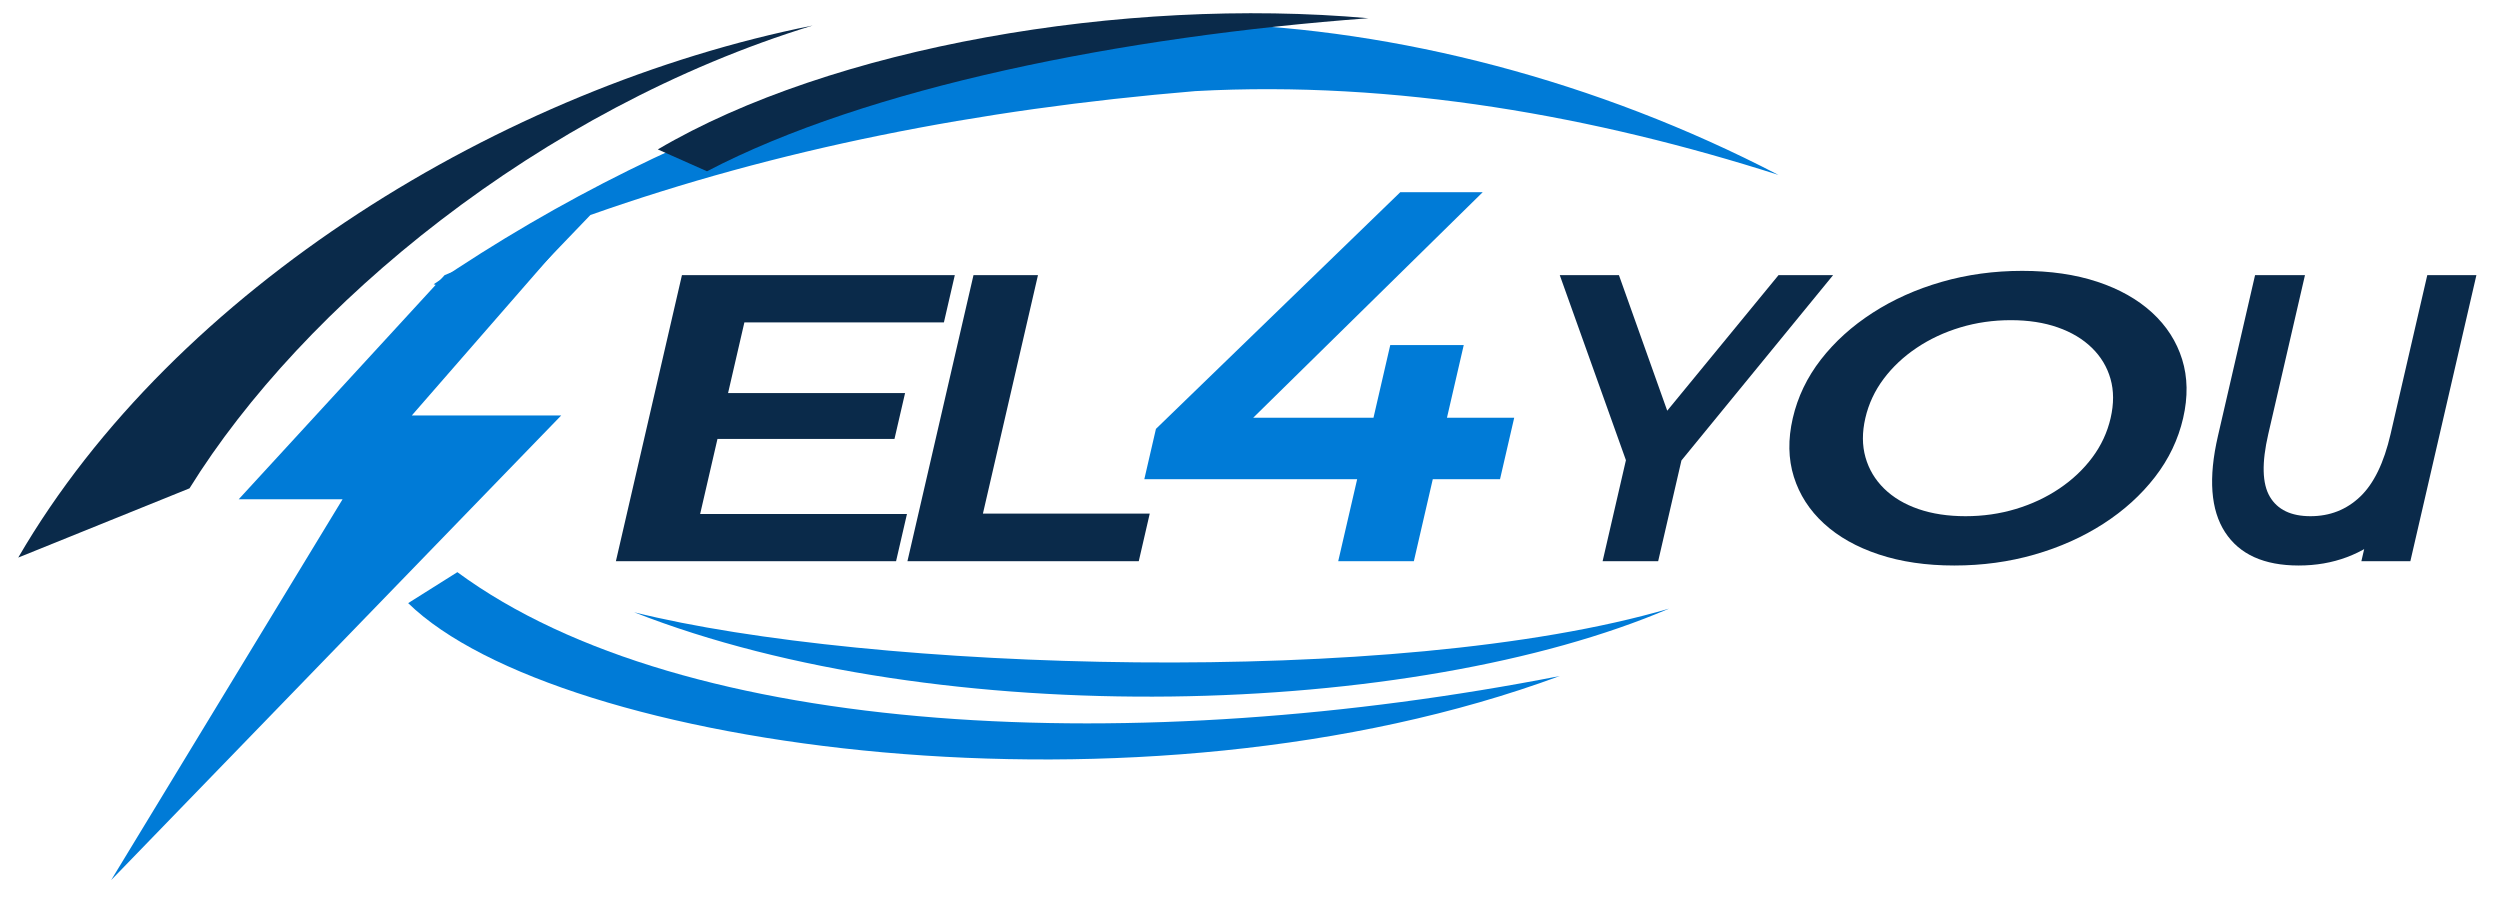
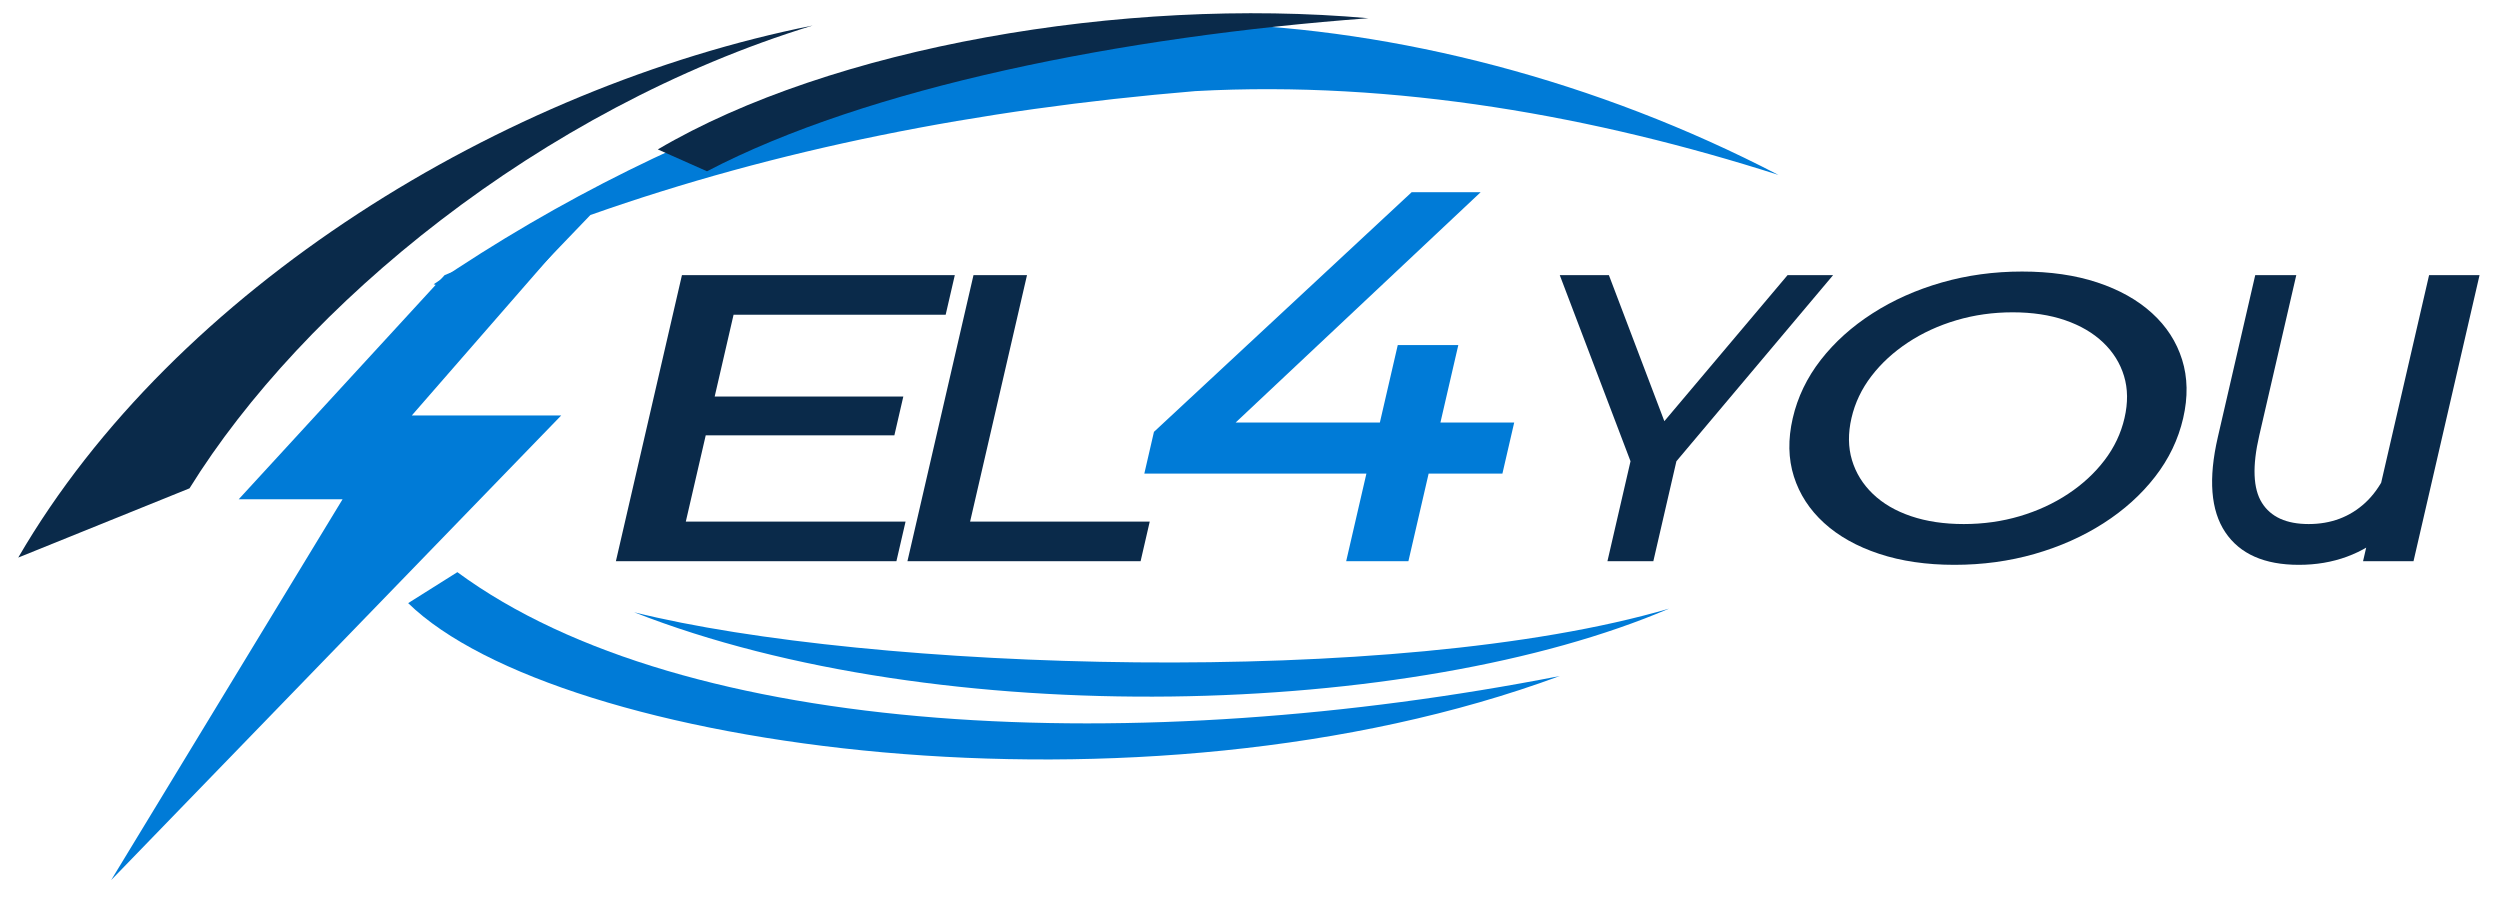
<svg xmlns="http://www.w3.org/2000/svg" viewBox="24 14 1372 492" width="1372" height="492">
  <path fill="#0A2A4A" d="M470 28C300 62 120 172 34 320L128 282C190 182 320 74 470 28Z" />
  <path fill="#007BD7" d="M1000 110C900 58 790 30 690 27C560 24 400 76 262 170L300 182L348 132C450 96 560 74 680 64C790 58 900 78 1000 110Z" />
  <path fill="#0A2A4A" d="M775 24C640 12 480 40 385 96L412 108C500 62 640 34 775 24Z" />
  <path fill="#007BD7" d="M345 133L268 165L155 288H212L85 497L332 242H250Z" />
  <path fill="#007BD7" d="M275 328L248 345C330 425 650 470 880 385C650 430 400 420 275 328Z" />
  <path fill="#007BD7" d="M372 350C500 382 790 392 940 348C800 408 540 416 372 350Z" />
-   <path fill="#0A2A4A" d="M362 322 398.25 165H548L542.02 190.92H432.52L408.24 296.08H521.74L515.76 322ZM414.72 254.88 420.53 229.7H520.71L514.89 254.88Z" />
-   <path fill="#0A2A4A" d="M522 322 558.25 165H593.64L563.43 295.85H654.98L648.95 322Z" />
-   <path fill="#007BD7" d="M652 276.99 658.38 249.37 792.48 119.47H837.72L705.53 249.37L685.63 243.25H855L847.21 276.99ZM758.41 322 768.81 276.99 777.77 243.25 786.97 203.38H827.3L799.92 322Z" />
-   <path fill="#0A2A4A" d="M903.51 322 917.97 259.35 920.54 278.39 880 165H912.47L944.54 255.02H926.15L1000.05 165H1030L937.2 278.39L948.47 259.35L934 322Z" />
-   <path fill="#0A2A4A" d="M1096.51 324.35Q1073.39 324.35 1055.14 318.29Q1036.88 312.24 1024.97 301.31Q1013.07 290.39 1008.46 275.67Q1003.85 260.95 1007.88 243.48Q1011.92 226 1023.31 211.32Q1034.71 196.63 1051.7 185.67Q1068.68 174.71 1089.65 168.68Q1110.62 162.65 1133.77 162.65Q1156.97 162.65 1175.07 168.65Q1193.17 174.65 1205.06 185.55Q1216.95 196.46 1221.55 211.2Q1226.15 225.95 1222.1 243.5Q1218.05 261.04 1206.64 275.8Q1195.22 290.56 1178.3 301.46Q1161.38 312.35 1140.51 318.35Q1119.64 324.35 1096.51 324.35ZM1102.68 297.29Q1117.16 297.29 1130.28 293.33Q1143.41 289.37 1154.16 282.13Q1164.91 274.9 1172.25 265.07Q1179.58 255.25 1182.31 243.45Q1185.03 231.64 1182.24 221.89Q1179.45 212.13 1172.03 204.89Q1164.61 197.64 1153.3 193.68Q1142 189.71 1127.52 189.71Q1113.05 189.71 1099.85 193.68Q1086.66 197.65 1075.85 204.91Q1065.05 212.16 1057.73 221.94Q1050.41 231.71 1047.7 243.44Q1044.99 255.18 1047.78 265Q1050.56 274.83 1057.99 282.13Q1065.42 289.42 1076.81 293.36Q1088.21 297.29 1102.68 297.29Z" />
-   <path fill="#0A2A4A" d="M1285.5 324.35Q1257.01 324.35 1245.12 306.08Q1233.23 287.8 1241.2 253.3L1261.58 165H1288.97L1268.82 252.26Q1263.37 275.88 1269.69 286.58Q1276.01 297.29 1291.99 297.29Q1308 297.29 1319.25 286.58Q1330.49 275.88 1335.94 252.26L1356.09 165H1383L1362.61 253.3Q1354.65 287.8 1334.32 306.08Q1313.99 324.35 1285.5 324.35ZM1319.92 322 1356.17 165H1383.05L1346.8 322Z" />
+   <path fill="#0A2A4A" d="M362 322 398.25 165H548L542.98 186.73H426.58L400.37 300.27H520.97L515.95 322ZM408.64 252.91 413.56 231.62H519.74L514.83 252.91Z" />
+   <path fill="#0A2A4A" d="M522 322 558.25 165H587.62L556.39 300.27H654.97L649.96 322Z" />
+   <path fill="#007BD7" d="M652 273.93 657.29 251 798.73 119.47H836.59L696.68 251L679.69 245.9H854.99L848.52 273.93ZM762.78 322 773.88 273.93 781.27 245.9 791.09 203.38H824.32L796.93 322Z" />
+   <path fill="#0A2A4A" d="M906.16 322 920.21 261.16 922.4 276.53 880 165H906.96L942.05 257.4H927.05L1005.01 165H1030L936.1 276.53L945.39 261.16L931.35 322Z" />
+   <path fill="#0A2A4A" d="M1096.61 323.98Q1073.51 323.98 1055.25 317.93Q1036.99 311.88 1025.05 301Q1013.12 290.13 1008.48 275.5Q1003.85 260.87 1007.86 243.5Q1011.87 226.13 1023.26 211.5Q1034.65 196.87 1051.65 185.97Q1068.65 175.06 1089.6 169.04Q1110.55 163.02 1133.71 163.02Q1156.88 163.02 1174.98 169Q1193.07 174.98 1205 185.82Q1216.92 196.65 1221.53 211.36Q1226.15 226.06 1222.12 243.52Q1218.09 260.98 1206.69 275.66Q1195.29 290.35 1178.36 301.18Q1161.44 312.02 1140.58 318Q1119.72 323.98 1096.61 323.98ZM1101.72 301.6Q1117.88 301.6 1132.47 297.27Q1147.07 292.94 1158.97 285.06Q1170.88 277.18 1178.95 266.6Q1187.03 256.02 1189.93 243.43Q1192.84 230.84 1189.66 220.35Q1186.49 209.86 1178.21 201.96Q1169.93 194.07 1157.32 189.73Q1144.71 185.4 1128.55 185.4Q1112.39 185.4 1097.71 189.74Q1083.02 194.08 1071.05 201.99Q1059.08 209.9 1051.03 220.41Q1042.97 230.92 1040.09 243.43Q1037.2 255.94 1040.37 266.52Q1043.54 277.1 1051.83 285.05Q1060.11 293.01 1072.84 297.3Q1085.56 301.6 1101.72 301.6Z" />
+   <path fill="#0A2A4A" d="M1285.63 323.98Q1257.22 323.98 1245.23 306.08Q1233.23 288.17 1241.15 253.88L1261.67 165H1284.2L1263.88 253Q1258.04 278.29 1265.35 289.95Q1272.65 301.6 1290.99 301.6Q1309.34 301.6 1322.02 289.95Q1334.71 278.29 1340.54 253L1360.86 165H1383L1362.48 253.88Q1354.56 288.17 1334.3 306.08Q1314.04 323.98 1285.63 323.98ZM1320.84 322 1357.08 165H1384.77L1348.53 322Z" />
</svg>
